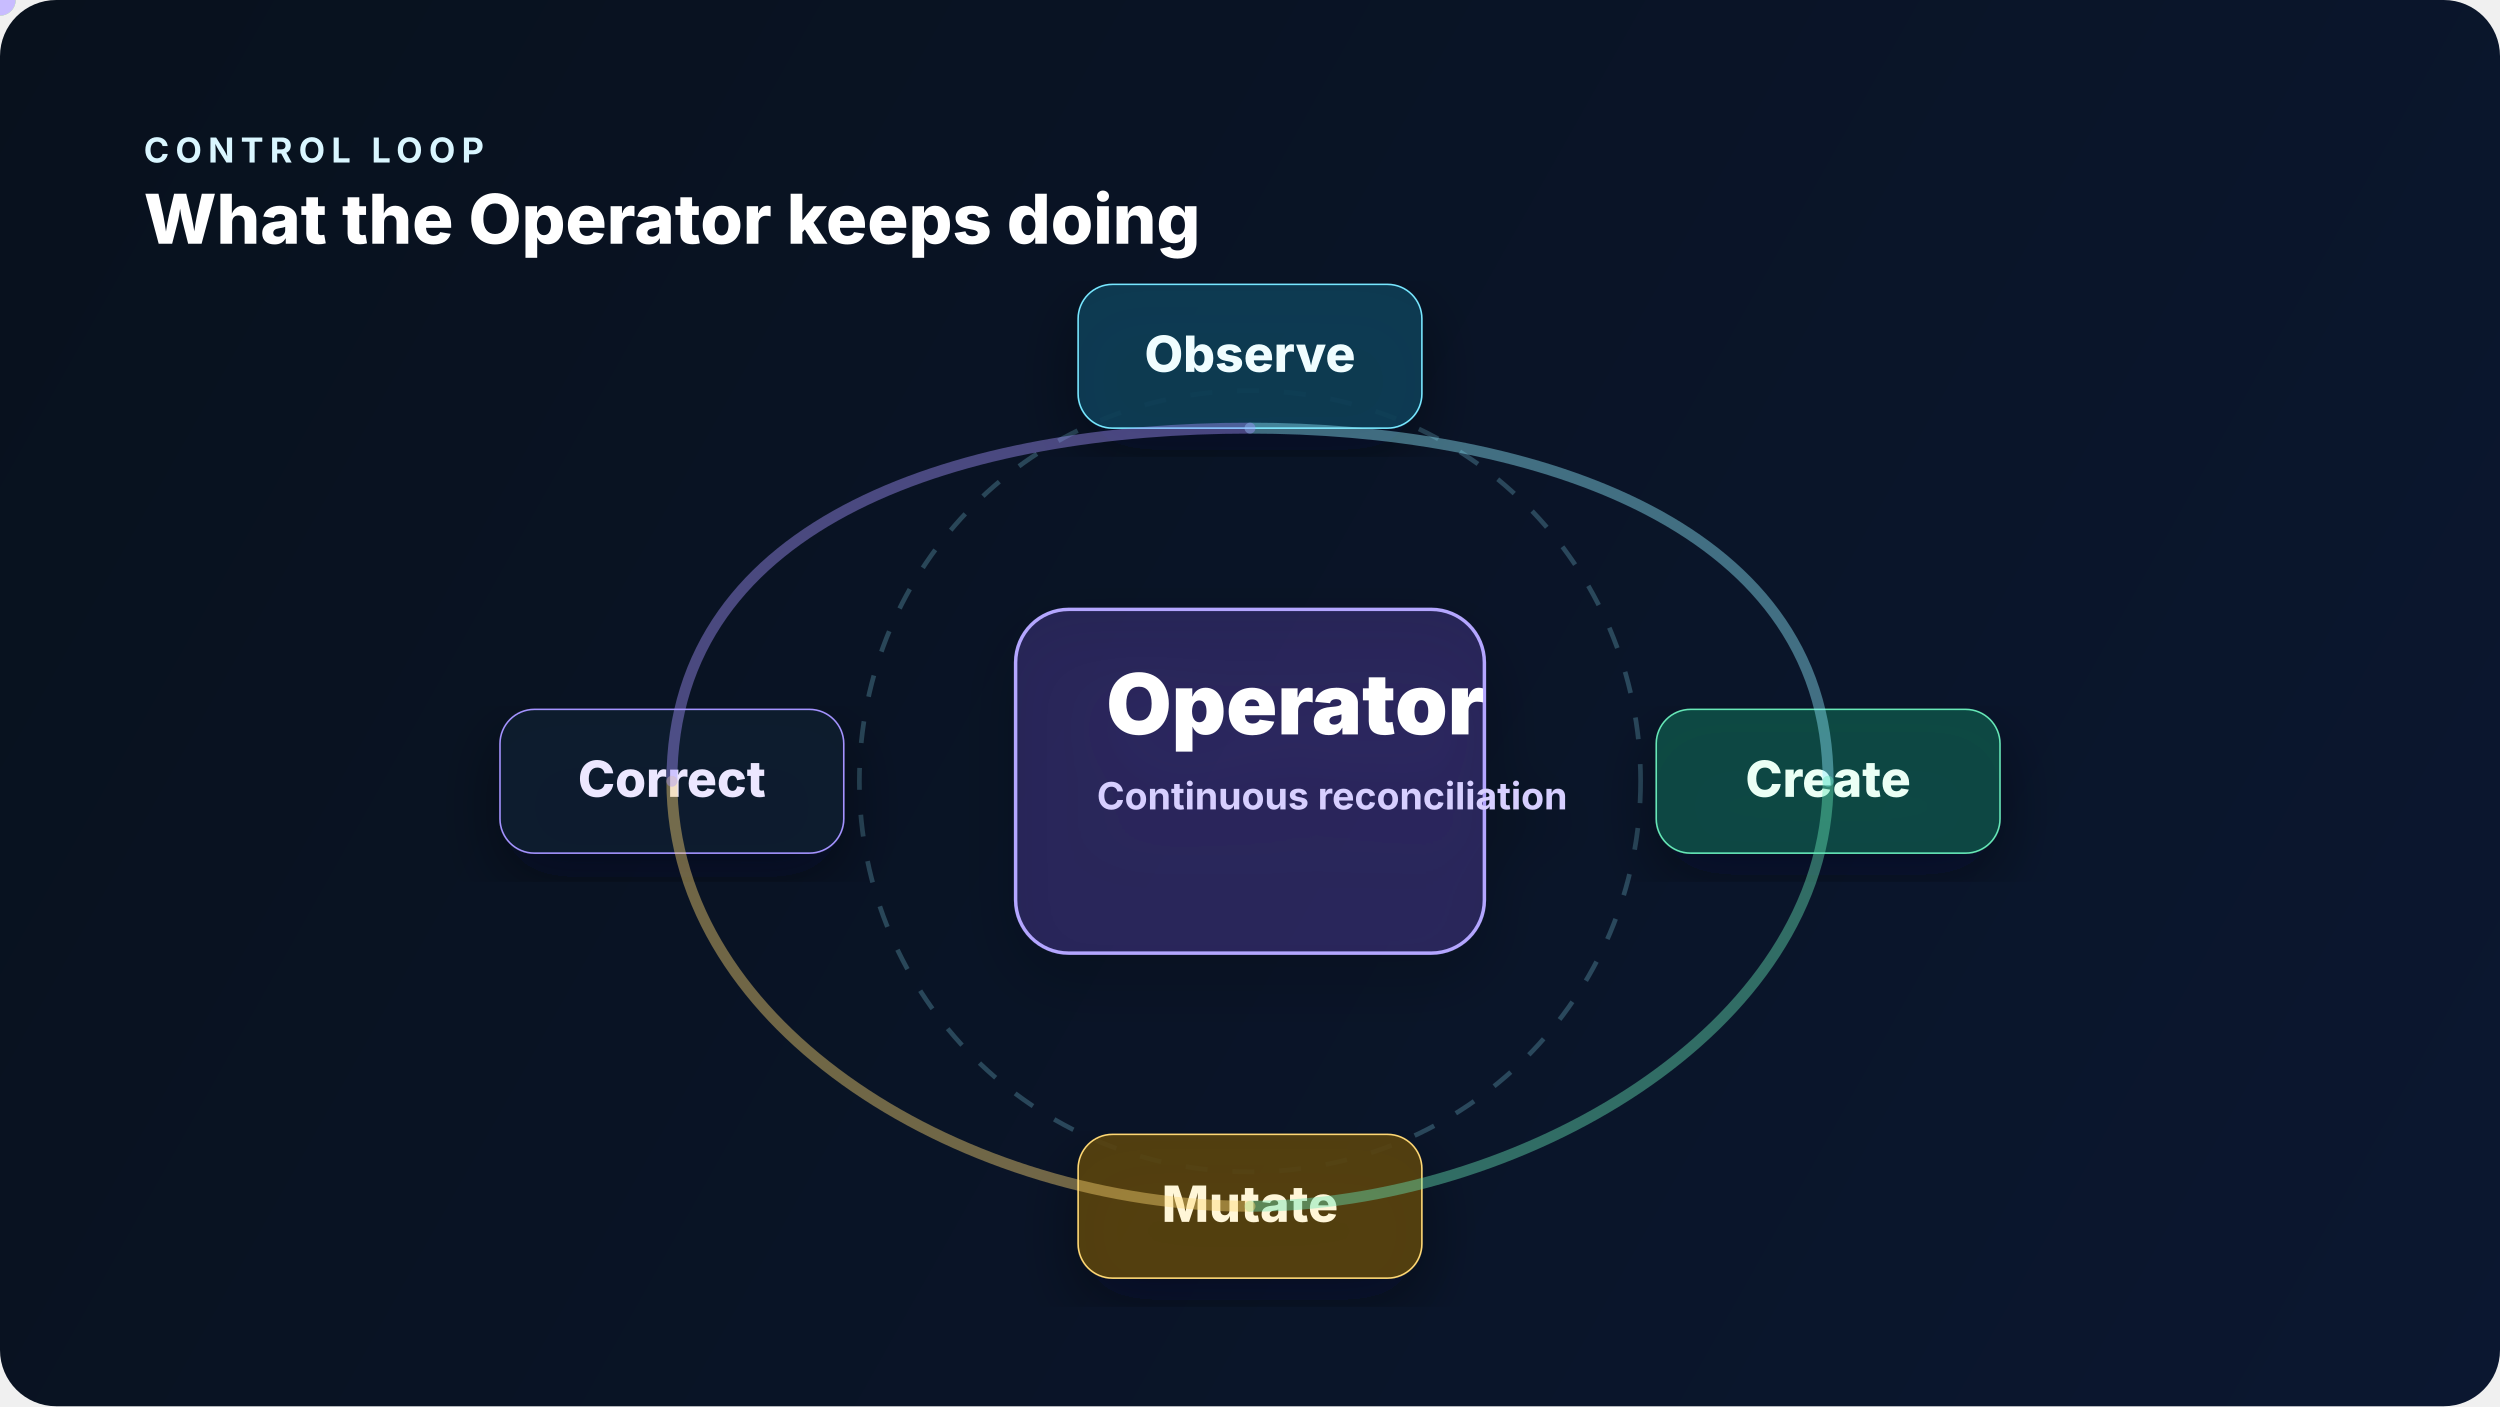
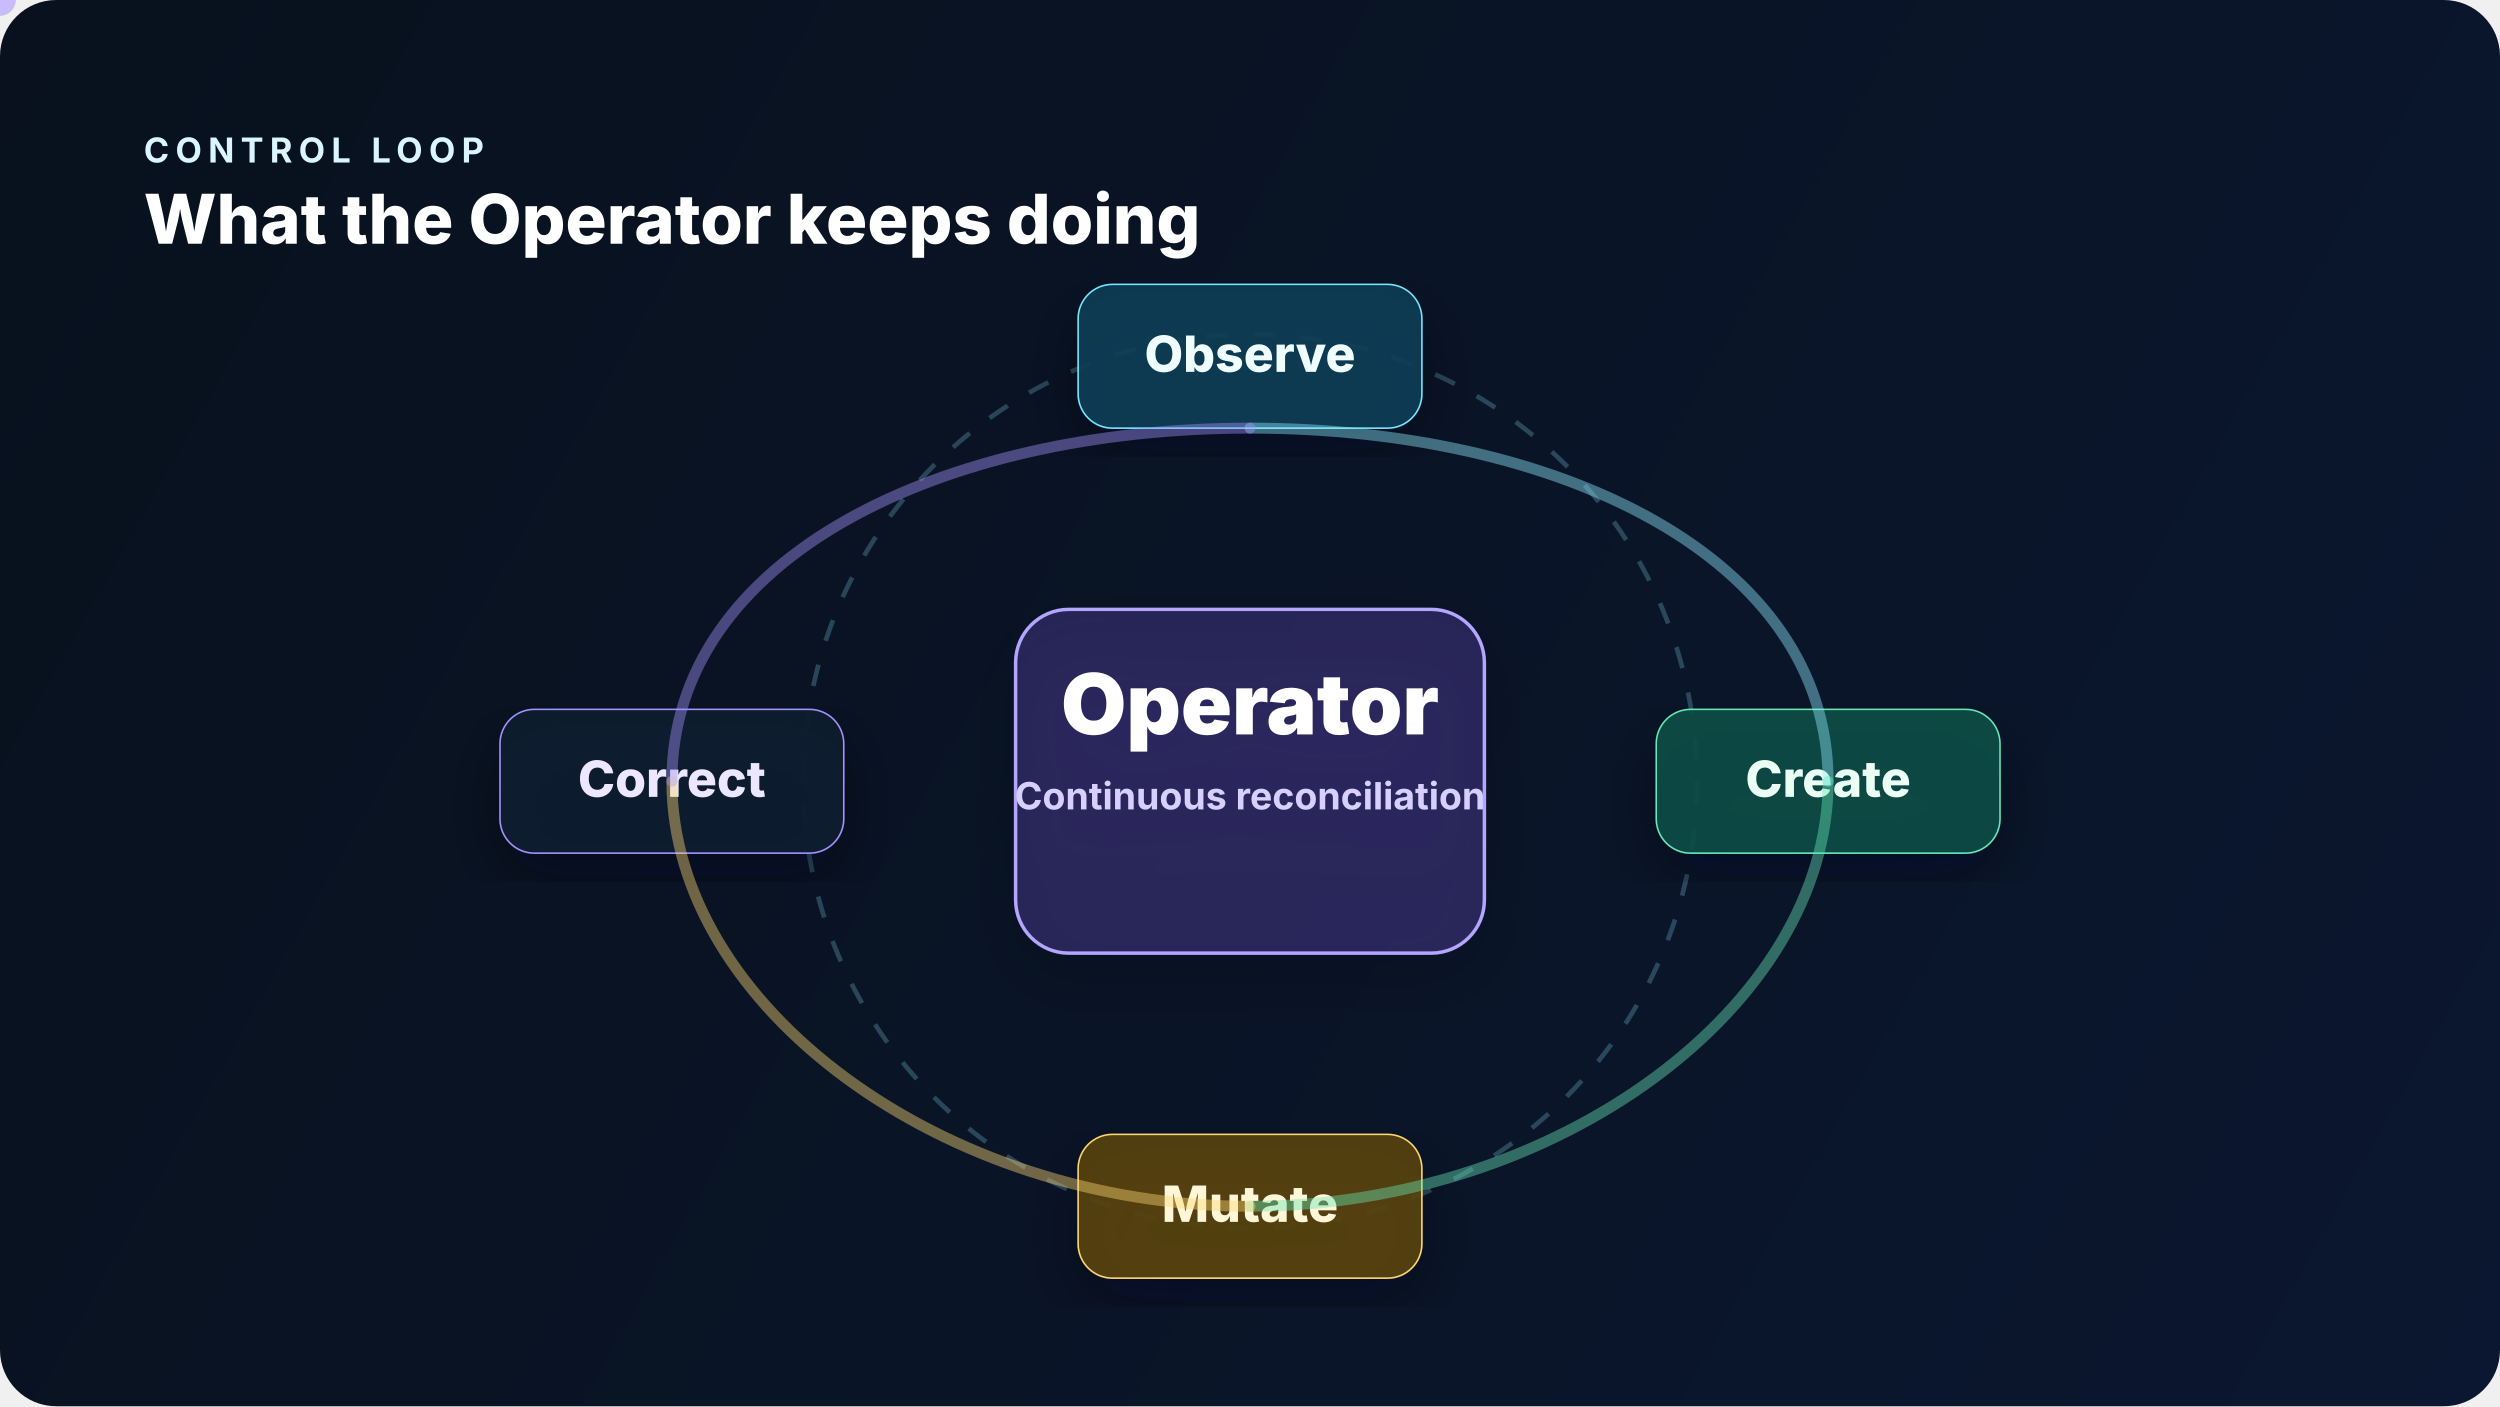
<svg xmlns="http://www.w3.org/2000/svg" width="1600" height="900" viewBox="0 0 1600 900" fill="none">
  <defs>
    <linearGradient id="bg" x1="0" y1="0" x2="1600" y2="900" gradientUnits="userSpaceOnUse">
      <stop offset="0" stop-color="#08111D" />
      <stop offset="1" stop-color="#0B1730" />
    </linearGradient>
    <filter id="shadow" x="-20%" y="-20%" width="140%" height="140%">
      <feDropShadow dx="0" dy="16" stdDeviation="20" flood-color="#000814" flood-opacity="0.42" />
    </filter>
-     <marker id="arrow" markerWidth="14" markerHeight="14" refX="12" refY="7" orient="auto">
-       <path d="M0 0L14 7L0 14Z" fill="#8EEBFF" />
+     <marker id="arrow" markerWidth="10" markerHeight="10" refX="8" refY="5" orient="auto">
+       <path d="M0 0L10 5L0 10Z" fill="#8EEBFF" />
    </marker>
  </defs>
  <rect width="1600" height="900" rx="36" fill="url(#bg)" />
  <text x="92" y="104" fill="#D9F6FF" font-size="22" font-family="Inter, Arial, sans-serif" font-weight="700" letter-spacing="4">CONTROL LOOP</text>
  <text x="92" y="156" fill="#FFFFFF" font-size="44" font-family="Inter, Arial, sans-serif" font-weight="820">What the Operator keeps doing</text>
-   <circle cx="800" cy="500" r="250" stroke="#8EEBFF" stroke-opacity="0.24" stroke-width="3" stroke-dasharray="14 16">
+   <circle cx="800" cy="500" r="286" stroke="#8EEBFF" stroke-opacity="0.24" stroke-width="3" stroke-dasharray="14 16">
    <animateTransform attributeName="transform" attributeType="XML" type="rotate" from="0 800 500" to="360 800 500" dur="18s" repeatCount="indefinite" />
  </circle>
  <g filter="url(#shadow)">
    <rect x="650" y="390" width="300" height="220" rx="34" fill="rgba(88,69,170,0.36)" stroke="#B4A6FF" stroke-width="2.2" />
-     <text x="708" y="470" fill="#FFFFFF" font-size="54" font-family="Inter, Arial, sans-serif" font-weight="860">Operator</text>
-     <text x="702" y="518" fill="#D7CFFF" font-size="24" font-family="Inter, Arial, sans-serif" font-weight="720">Continuous reconciliation</text>
+     <text x="800" y="470" fill="#FFFFFF" font-size="54" font-family="Inter, Arial, sans-serif" font-weight="860" text-anchor="middle">Operator</text>
+     <text x="800" y="518" fill="#D7CFFF" font-size="24" font-family="Inter, Arial, sans-serif" font-weight="720" text-anchor="middle">Continuous reconciliation</text>
  </g>
  <g filter="url(#shadow)">
    <rect x="690" y="182" width="220" height="92" rx="22" fill="rgba(8,61,86,0.9)" stroke="#78E7FF" />
    <text x="800" y="238" fill="#F0FDFF" font-size="32" font-family="Inter, Arial, sans-serif" font-weight="820" text-anchor="middle">Observe</text>
  </g>
  <g filter="url(#shadow)">
    <rect x="1060" y="454" width="220" height="92" rx="22" fill="rgba(7,77,69,0.9)" stroke="#67E7B7" />
    <text x="1170" y="510" fill="#EBFFF5" font-size="32" font-family="Inter, Arial, sans-serif" font-weight="820" text-anchor="middle">Create</text>
  </g>
  <g filter="url(#shadow)">
    <rect x="690" y="726" width="220" height="92" rx="22" fill="rgba(88,67,15,0.9)" stroke="#FFD874" />
    <text x="800" y="782" fill="#FFF6D8" font-size="32" font-family="Inter, Arial, sans-serif" font-weight="820" text-anchor="middle">Mutate</text>
  </g>
  <g filter="url(#shadow)">
    <rect x="320" y="454" width="220" height="92" rx="22" fill="rgba(13,28,46,0.96)" stroke="#A493FF" />
    <text x="430" y="510" fill="#ECE7FF" font-size="32" font-family="Inter, Arial, sans-serif" font-weight="820" text-anchor="middle">Correct</text>
  </g>
-   <path d="M800 274C970 274 1170 330 1170 500" stroke="#8EEBFF" stroke-width="7" stroke-linecap="round" opacity="0.42" />
-   <path d="M1170 500C1170 660 970 772 800 772" stroke="#67E7B7" stroke-width="7" stroke-linecap="round" opacity="0.42" />
-   <path d="M800 772C620 772 430 660 430 500" stroke="#FFD874" stroke-width="7" stroke-linecap="round" opacity="0.42" />
-   <path d="M430 500C430 330 620 274 800 274" stroke="#A493FF" stroke-width="7" stroke-linecap="round" opacity="0.42" />
+   <path d="M800 274C996 274 1170 356 1170 500" stroke="#8EEBFF" stroke-width="7" stroke-linecap="round" opacity="0.42" />
+   <path d="M1170 500C1170 644 996 772 800 772" stroke="#67E7B7" stroke-width="7" stroke-linecap="round" opacity="0.42" />
+   <path d="M800 772C604 772 430 644 430 500" stroke="#FFD874" stroke-width="7" stroke-linecap="round" opacity="0.42" />
+   <path d="M430 500C430 356 604 274 800 274" stroke="#A493FF" stroke-width="7" stroke-linecap="round" opacity="0.42" />
  <circle r="10" fill="#95EFFF">
-     <animateMotion dur="4.3s" repeatCount="indefinite" path="M800 274C970 274 1170 330 1170 500" />
+     <animateMotion dur="4.3s" repeatCount="indefinite" path="M800 274C996 274 1170 356 1170 500" />
  </circle>
  <circle r="10" fill="#76ECC2">
-     <animateMotion dur="4.2s" repeatCount="indefinite" path="M1170 500C1170 660 970 772 800 772" />
+     <animateMotion dur="4.2s" repeatCount="indefinite" path="M1170 500C1170 644 996 772 800 772" />
  </circle>
  <circle r="10" fill="#FFE591">
-     <animateMotion dur="4.5s" repeatCount="indefinite" path="M800 772C620 772 430 660 430 500" />
+     <animateMotion dur="4.5s" repeatCount="indefinite" path="M800 772C604 772 430 644 430 500" />
  </circle>
  <circle r="10" fill="#C8BCFF">
-     <animateMotion dur="4.6s" repeatCount="indefinite" path="M430 500C430 330 620 274 800 274" />
+     <animateMotion dur="4.6s" repeatCount="indefinite" path="M430 500C430 356 604 274 800 274" />
  </circle>
</svg>
